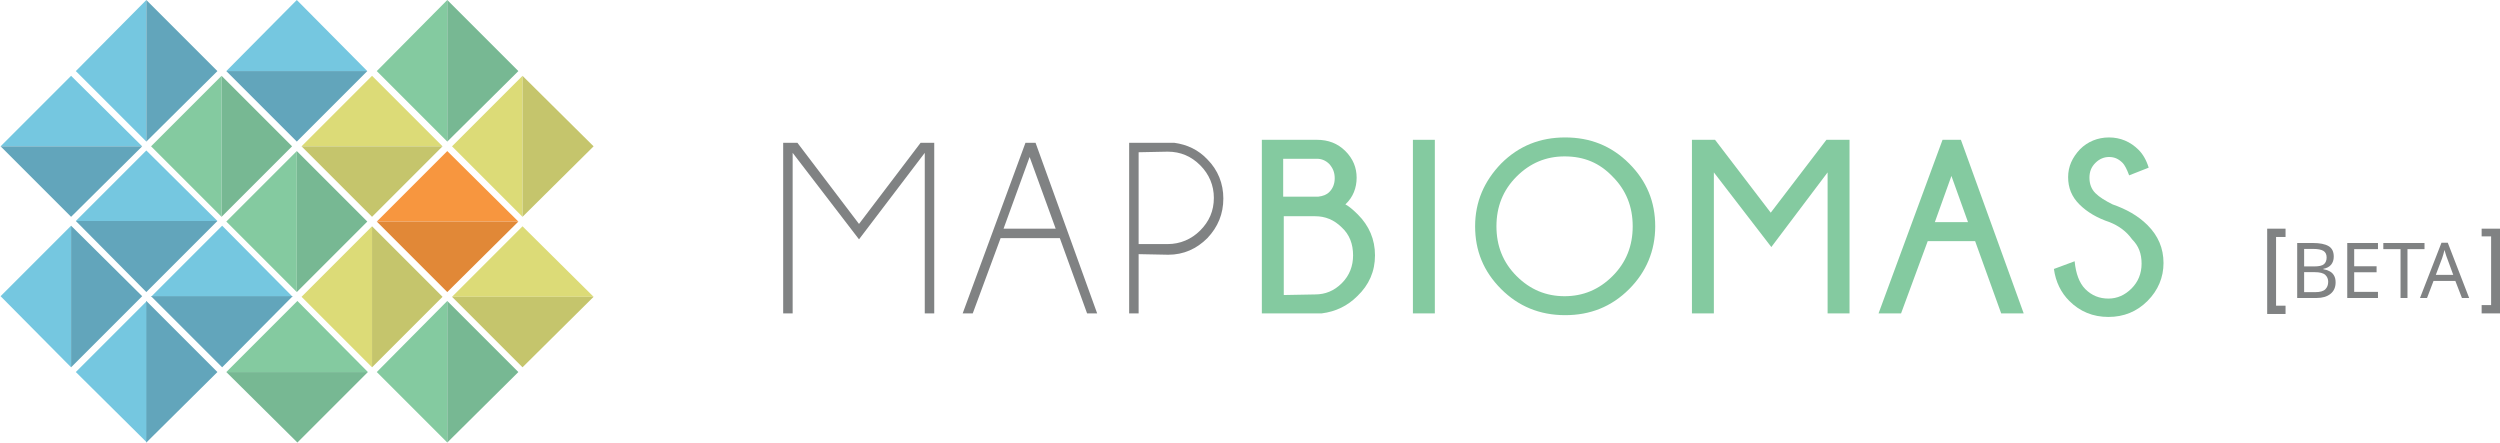
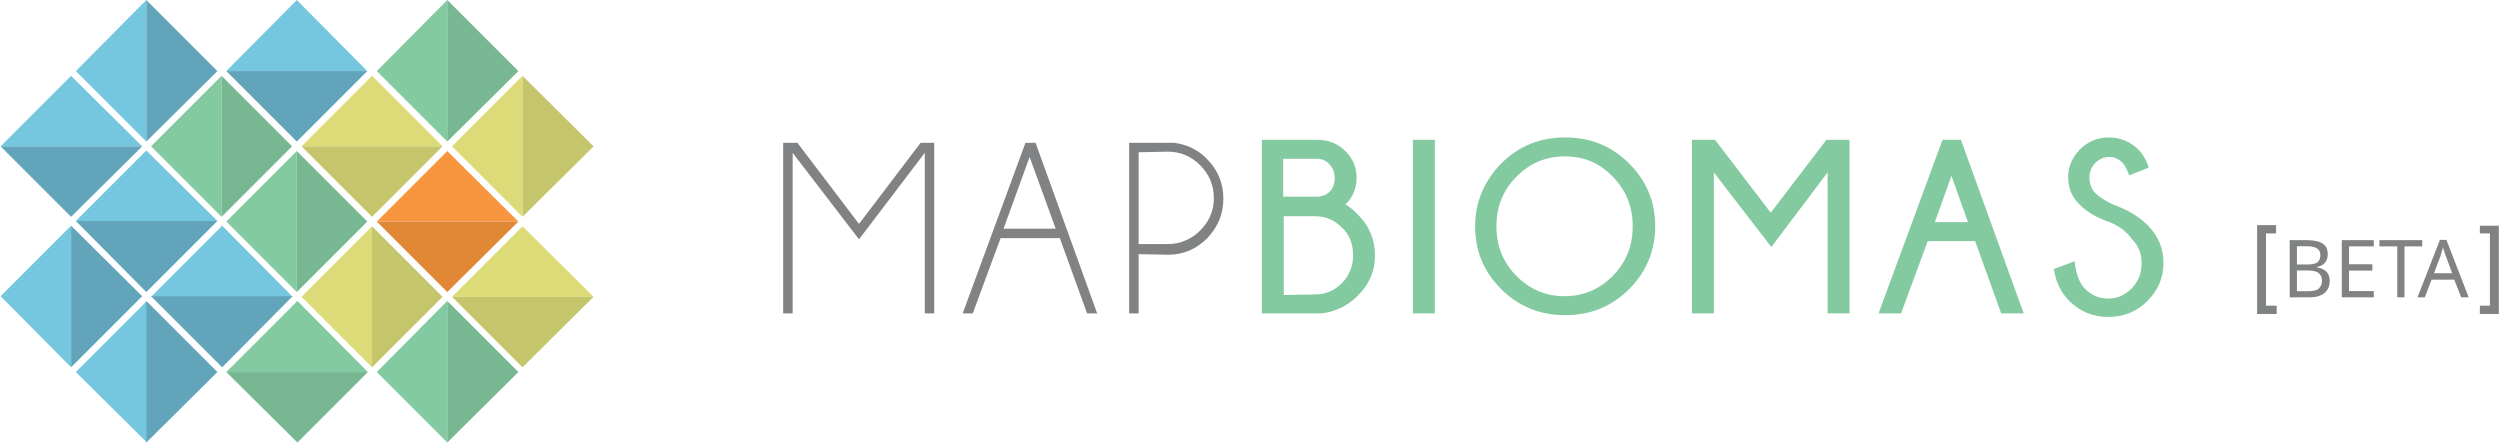
<svg xmlns="http://www.w3.org/2000/svg" version="1.1" id="Layer_1" x="0px" y="0px" viewBox="51 363.3 422 74.7" style="enable-background:new 51 363.3 422 74.7;" xml:space="preserve">
  <style type="text/css">
	.st0{fill:#808283;}
	.st1{fill:#84CAA0;}
	.st2{fill:#77B893;}
	.st3{fill:#75C7E0;}
	.st4{fill:#62A5BB;}
	.st5{fill:#DCDB77;}
	.st6{fill:#C5C56C;}
	.st7{fill:#F7963F;}
	.st8{fill:#E18837;}
	.st9{font-family:'Lato-Light';}
- 	.st10{font-size:13px;}
+ 	.st10{font-size:13.525px;}
</style>
  <g>
    <g>
      <g>
        <path class="st0" d="M208.7,387.4v28.8h-1.6v-27.1L196,403.7l-11.2-14.6v27.1h-1.6v-28.8h2.4l10.4,13.7l10.4-13.7L208.7,387.4     L208.7,387.4z" />
        <path class="st0" d="M225.8,387.4l10.4,28.8h-1.7l-4.6-12.7h-10l-4.7,12.7h-1.7l10.6-28.8H225.8L225.8,387.4z M229.2,401.9     l-4.4-12.1l-4.4,12.1H229.2z" />
        <path class="st0" d="M243.2,406.2v10h-1.6v-28.8h7.6c2.2,0.3,4.1,1.2,5.6,2.8c1.8,1.8,2.7,4.1,2.7,6.6c0,2.6-0.9,4.8-2.7,6.7     c-1.8,1.8-4,2.8-6.6,2.8L243.2,406.2L243.2,406.2z M243.2,389v15.5h4.9c2.1,0,4-0.8,5.5-2.3s2.3-3.3,2.3-5.5c0-2.1-0.8-4-2.3-5.5     s-3.3-2.3-5.5-2.3L243.2,389L243.2,389z" />
        <path class="st1" d="M280.2,399.5c1.9,1.9,2.9,4.2,2.9,6.9c0,2.7-1,5-3,6.9c-1.6,1.6-3.6,2.6-6,2.9H264v-29.3h9.3     c1.9,0,3.5,0.6,4.8,1.9s1.9,2.8,1.9,4.5s-0.6,3.3-1.9,4.5C278.5,398,279.2,398.5,280.2,399.5z M267.6,390.1v6.4h5.9     c0.8-0.1,1.4-0.3,1.9-0.8c0.6-0.6,0.9-1.4,0.9-2.3c0-1-0.3-1.7-0.9-2.4c-0.6-0.6-1.3-0.9-2.1-0.9L267.6,390.1L267.6,390.1z      M273,413c1.7,0,3.2-0.6,4.5-1.9s1.9-2.9,1.9-4.7c0-1.9-0.6-3.5-1.9-4.7c-1.3-1.3-2.8-1.9-4.5-1.9h-5.3v13.3L273,413L273,413z" />
        <path class="st1" d="M293.2,386.9v29.3h-3.7v-29.3H293.2z" />
        <path class="st1" d="M326,390.9c3,3,4.4,6.5,4.4,10.6s-1.5,7.7-4.4,10.6c-3,3-6.6,4.4-10.8,4.4c-4.3,0-7.9-1.5-10.8-4.4     c-3-3-4.4-6.5-4.4-10.6s1.5-7.6,4.4-10.6c3-3,6.6-4.4,10.8-4.4S323,387.9,326,390.9z M315.1,389.7c-3.1,0-5.8,1.1-8.1,3.4     c-2.3,2.3-3.4,5.1-3.4,8.4s1.1,6.1,3.4,8.4s5,3.4,8.1,3.4s5.8-1.1,8.1-3.4c2.3-2.3,3.4-5.1,3.4-8.4s-1.1-6.1-3.4-8.4     C321,390.8,318.4,389.7,315.1,389.7z" />
        <path class="st1" d="M363.2,386.9v29.3h-3.7v-23.8L350,405l-9.7-12.6v23.8h-3.7v-29.3h3.9l9.4,12.3l9.4-12.3H363.2z" />
        <path class="st1" d="M382,386.9l10.6,29.3h-3.8l-4.4-12.2h-8l-4.5,12.2h-3.8l10.8-29.3C378.9,386.9,382,386.9,382,386.9z      M383.2,400.8l-2.8-7.8l-2.8,7.8H383.2z" />
        <path class="st1" d="M407.1,400.8c-2.1-0.7-3.8-1.7-5.1-3c-1.3-1.3-1.9-2.8-1.9-4.6c0-1.8,0.7-3.3,2-4.7c1.3-1.3,3-2,4.9-2     s3.6,0.7,5,2.1c0.7,0.7,1.3,1.7,1.7,3l-3.3,1.3c-0.4-1.1-0.8-1.8-1.1-2.1c-0.7-0.7-1.4-1-2.3-1c-0.8,0-1.6,0.3-2.3,1     c-0.7,0.7-1,1.5-1,2.5s0.3,1.9,1,2.6s1.7,1.3,2.9,1.9c2.3,0.8,4.3,1.9,5.9,3.5c1.8,1.8,2.7,3.9,2.7,6.4c0,2.4-0.9,4.6-2.7,6.4     c-1.8,1.8-4,2.7-6.6,2.7s-4.8-0.9-6.6-2.7c-1.4-1.4-2.3-3.2-2.6-5.4l3.5-1.3c0.2,2.1,0.8,3.7,1.8,4.7c1.1,1.1,2.4,1.6,3.9,1.6     s2.8-0.6,3.9-1.7s1.7-2.5,1.7-4.2s-0.5-3-1.6-4.1C409.9,402.3,408.6,401.4,407.1,400.8z" />
      </g>
    </g>
    <g>
      <polygon class="st1" points="88.4,399.9 76.5,388 88.4,376.1   " />
      <polygon class="st2" points="88.4,399.9 100.3,388 88.4,376.1   " />
      <polygon class="st3" points="89.2,375.3 101.1,363.3 113,375.3   " />
      <polygon class="st4" points="89.2,375.3 101.1,387.2 113,375.3   " />
      <polygon class="st3" points="75.7,387.2 63.8,375.3 75.7,363.3   " />
      <polygon class="st4" points="75.7,387.2 87.7,375.3 75.7,363.3   " />
      <polygon class="st5" points="113.8,425.3 101.9,413.4 113.8,401.5   " />
      <polygon class="st6" points="113.8,425.3 125.7,413.4 113.8,401.5   " />
      <polygon class="st1" points="101.1,412.6 89.2,400.7 101.1,388.8   " />
      <polygon class="st2" points="101.1,412.6 113,400.7 101.1,388.8   " />
      <polygon class="st1" points="126.5,387.2 114.6,375.3 126.5,363.3   " />
      <polygon class="st2" points="126.5,387.2 138.5,375.3 126.5,363.3   " />
      <polygon class="st5" points="101.9,388 113.8,376.1 125.7,388   " />
      <polygon class="st6" points="101.9,388 113.8,399.9 125.7,388   " />
      <polygon class="st3" points="63.8,400.6 75.7,388.7 87.7,400.6   " />
      <polygon class="st4" points="63.8,400.6 75.7,412.6 87.7,400.6   " />
      <polygon class="st3" points="76.5,413.4 88.5,401.4 100.4,413.4   " />
      <polygon class="st4" points="76.5,413.3 88.5,425.3 100.4,413.3   " />
      <polygon class="st1" points="89.2,426.1 101.2,414.1 113.1,426.1   " />
      <polygon class="st2" points="89.2,426.1 101.2,438 113.1,426.1   " />
      <polygon class="st1" points="126.5,438 114.6,426.1 126.5,414.1   " />
      <polygon class="st2" points="126.5,438 138.5,426.1 126.5,414.1   " />
      <polygon class="st3" points="63,425.3 51.1,413.3 63,401.4   " />
      <polygon class="st4" points="63,425.3 75,413.3 63,401.4   " />
      <polygon class="st3" points="51.1,388 63,376.1 75,388   " />
      <polygon class="st4" points="51.1,388 63,399.9 75,388   " />
      <polygon class="st3" points="75.8,438 63.8,426.1 75.8,414.1   " />
      <polygon class="st4" points="75.7,438 87.7,426.1 75.7,414.1   " />
      <polygon class="st7" points="114.6,400.7 126.5,388.8 138.5,400.7   " />
      <polygon class="st8" points="114.6,400.7 126.5,412.6 138.5,400.7   " />
      <polygon class="st5" points="127.3,413.4 139.2,401.5 151.2,413.4   " />
      <polygon class="st6" points="127.3,413.4 139.2,425.3 151.2,413.4   " />
      <polygon class="st5" points="139.2,399.9 127.3,388 139.2,376.1   " />
      <polygon class="st6" points="139.2,399.9 151.2,388 139.2,376.1   " />
    </g>
  </g>
  <g>
-     <path class="st0" d="M435.2,414.9h1.6v1.4h-3.1v-14.4h3.1v1.4h-1.6V414.9z" />
-     <path class="st0" d="M471.5,403.2h-1.6v-1.3h3.1v14.3h-3.1v-1.4h1.6V403.2z" />
+     <path class="st0" d="M433.6,414.9h1.7v1.4H432v-15h3.2v1.4h-1.7V414.9z" />
+     <path class="st0" d="M471.3,402.7h-1.7v-1.3h3.2v14.9h-3.2v-1.4h1.7V402.7z" />
  </g>
-   <text transform="matrix(1 0 0 1 437.5 413.5996)" class="st0 st9 st10">BETA</text>
+   <text transform="matrix(1 0 0 1 436.1904 413.4904)" class="st0 st9 st10">BETA</text>
</svg>
